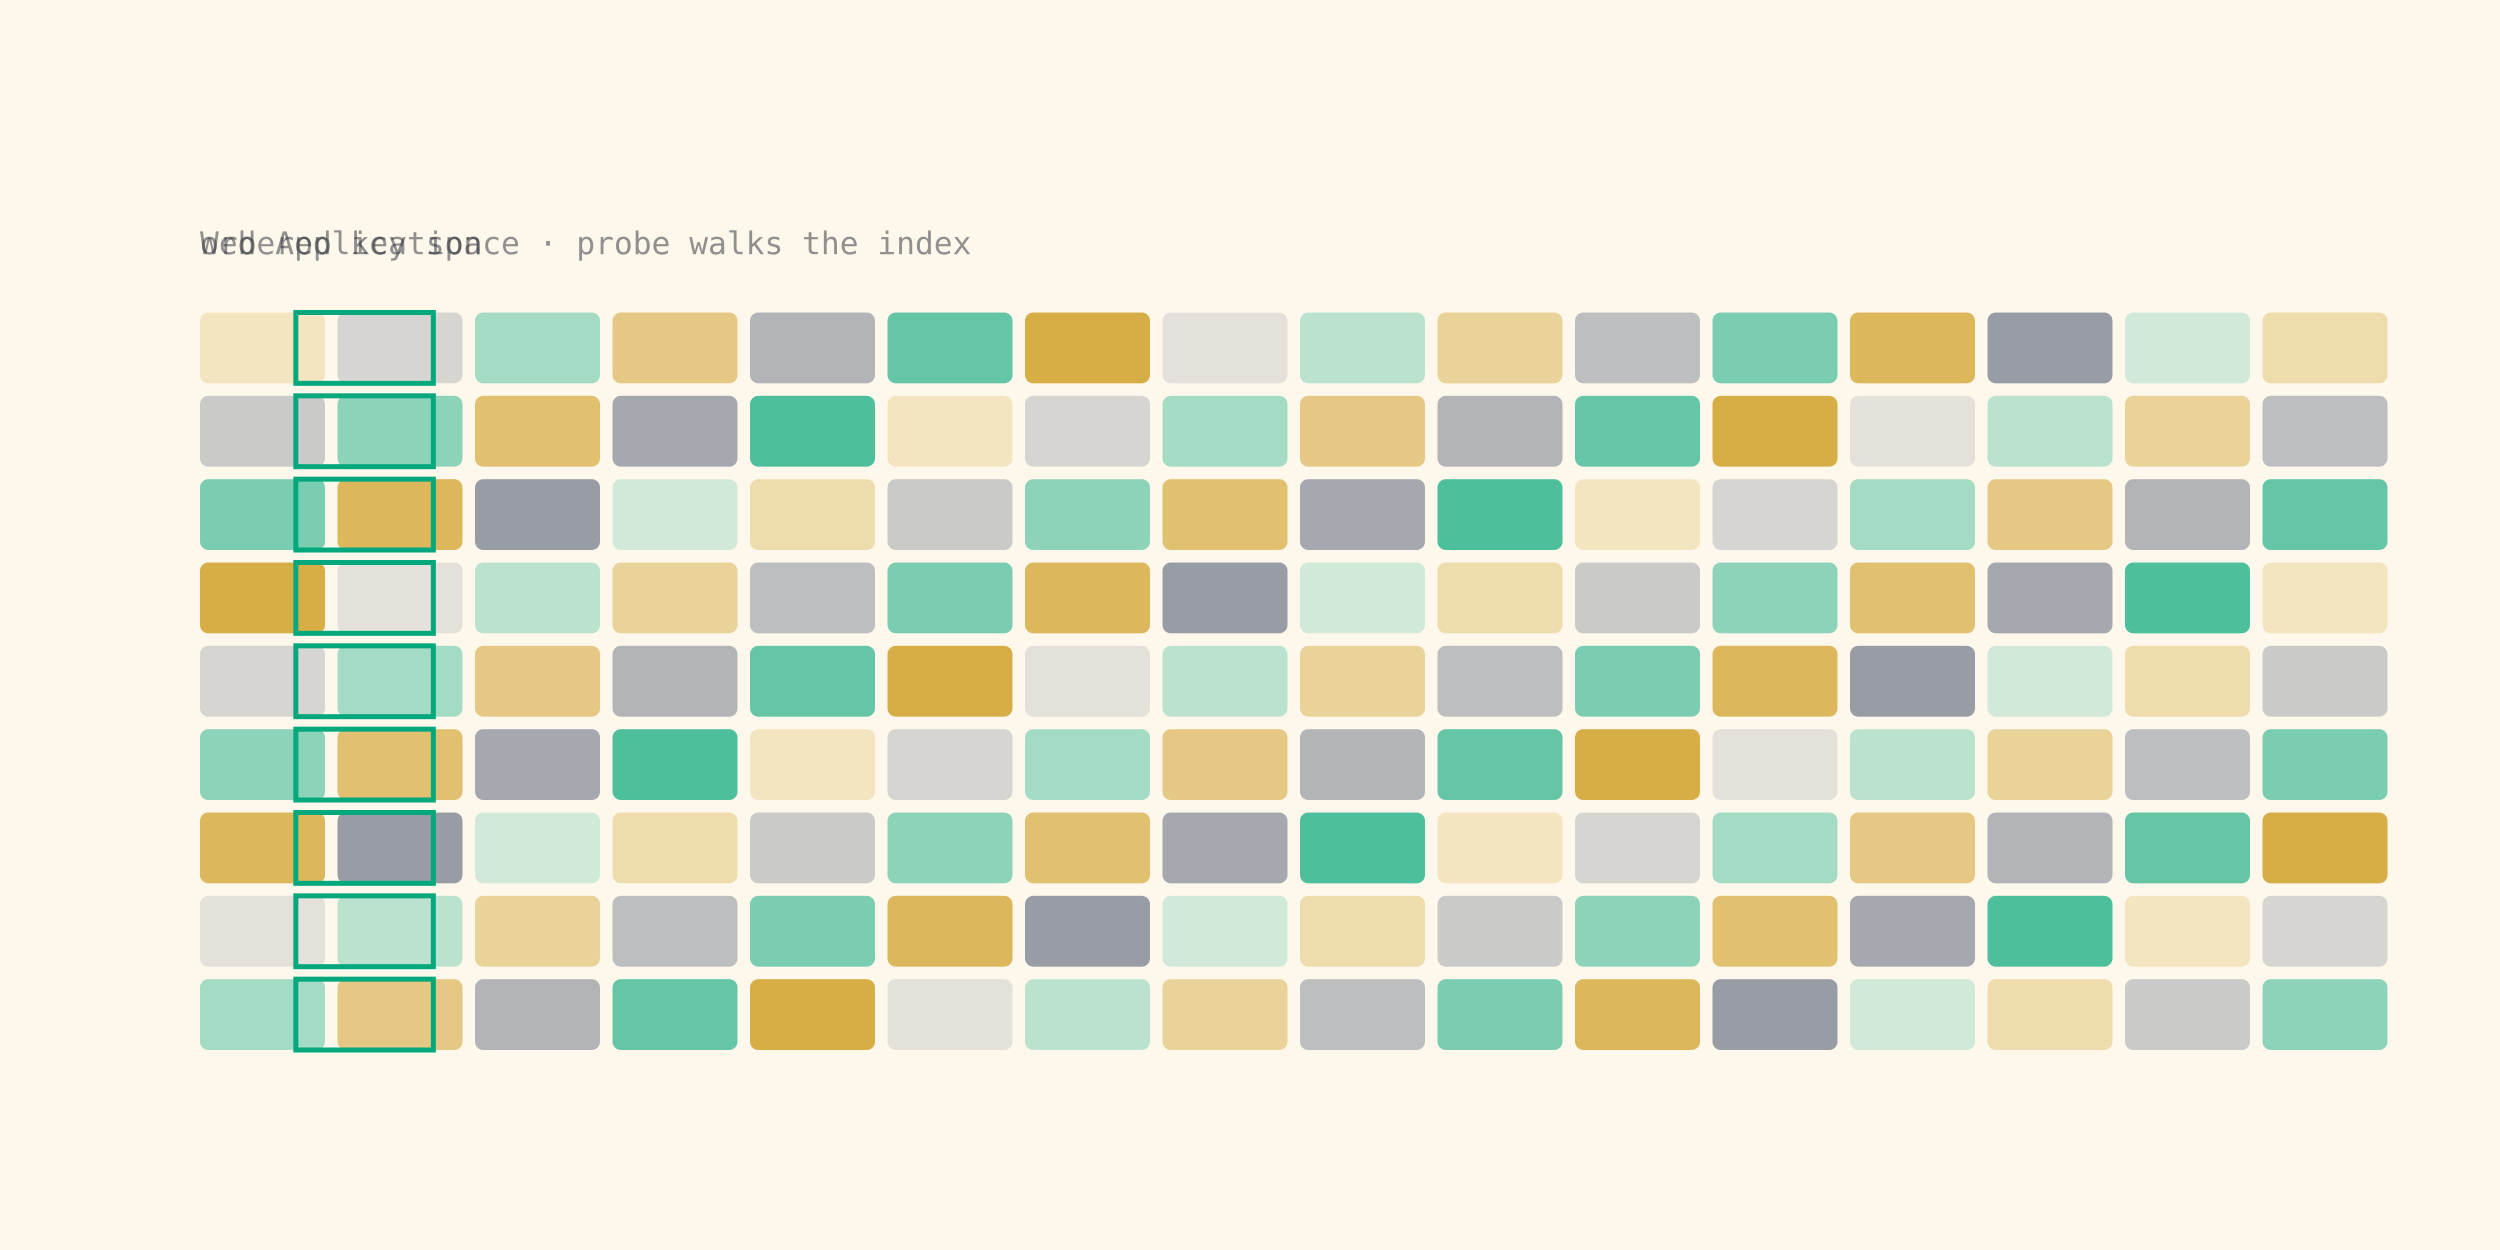
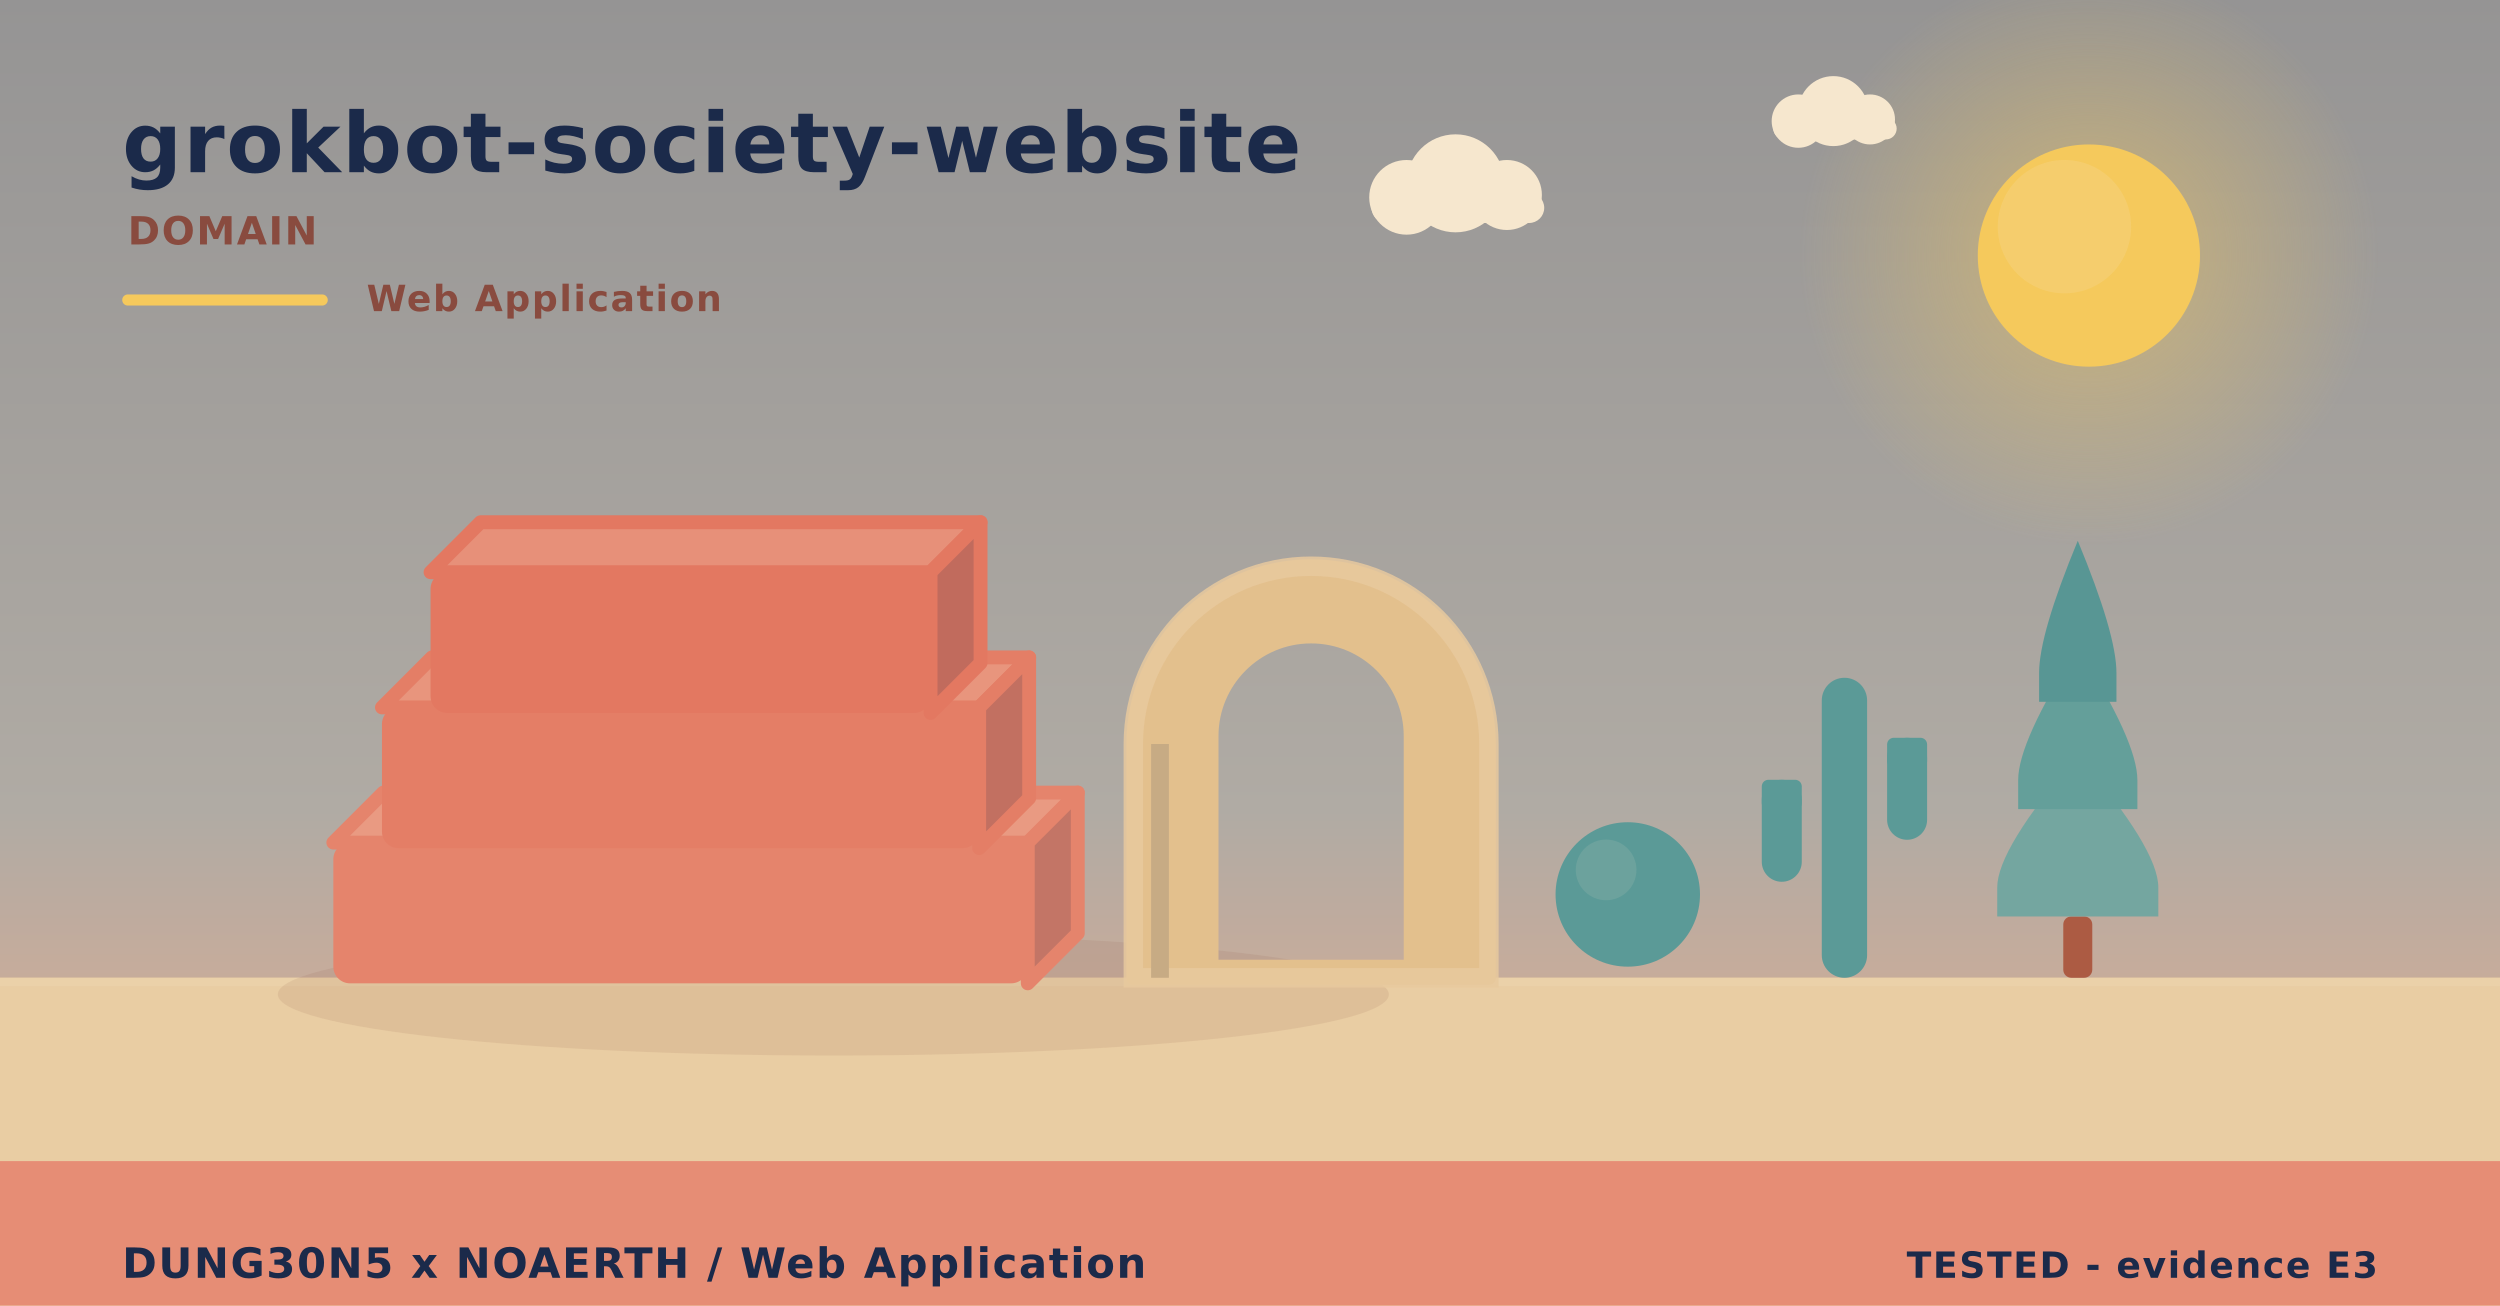
- <svg xmlns="http://www.w3.org/2000/svg" viewBox="0 0 1200 600" width="1200" height="600" role="img" aria-label="grokbot-society-website domain model">
-   <rect width="1200" height="600" fill="#fef8ec" />
-   <defs>
-     <linearGradient id="gd" x1="0" y1="0" x2="1" y2="1">
-       <stop offset="0%" stop-color="#c78f02" />
-       <stop offset="100%" stop-color="#6e7788" />
-     </linearGradient>
-   </defs>
-   <rect x="96.00" y="150.00" width="60.00" height="34.00" rx="4.00" fill="#c78f02" opacity="0.18" />
-   <rect x="162.00" y="150.00" width="60.00" height="34.00" rx="4.00" fill="#6e7788" opacity="0.27" />
-   <rect x="228.00" y="150.00" width="60.00" height="34.00" rx="4.00" fill="#05a77d" opacity="0.36" />
-   <rect x="294.00" y="150.00" width="60.00" height="34.00" rx="4.00" fill="#c78f02" opacity="0.45" />
-   <rect x="360.00" y="150.00" width="60.00" height="34.00" rx="4.00" fill="#6e7788" opacity="0.53" />
-   <rect x="426.00" y="150.00" width="60.00" height="34.00" rx="4.00" fill="#05a77d" opacity="0.62" />
-   <rect x="492.00" y="150.00" width="60.00" height="34.00" rx="4.00" fill="#c78f02" opacity="0.71" />
-   <rect x="558.00" y="150.00" width="60.00" height="34.00" rx="4.00" fill="#6e7788" opacity="0.18" />
-   <rect x="624.00" y="150.00" width="60.00" height="34.00" rx="4.00" fill="#05a77d" opacity="0.27" />
-   <rect x="690.00" y="150.00" width="60.00" height="34.00" rx="4.00" fill="#c78f02" opacity="0.36" />
-   <rect x="756.00" y="150.00" width="60.00" height="34.00" rx="4.00" fill="#6e7788" opacity="0.45" />
-   <rect x="822.00" y="150.00" width="60.00" height="34.00" rx="4.00" fill="#05a77d" opacity="0.53" />
-   <rect x="888.00" y="150.00" width="60.00" height="34.00" rx="4.00" fill="#c78f02" opacity="0.62" />
-   <rect x="954.00" y="150.00" width="60.00" height="34.00" rx="4.00" fill="#6e7788" opacity="0.71" />
-   <rect x="1020.00" y="150.00" width="60.00" height="34.00" rx="4.00" fill="#05a77d" opacity="0.18" />
-   <rect x="1086.00" y="150.00" width="60.00" height="34.00" rx="4.00" fill="#c78f02" opacity="0.27" />
-   <rect x="96.00" y="190.00" width="60.00" height="34.00" rx="4.00" fill="#6e7788" opacity="0.36" />
-   <rect x="162.00" y="190.00" width="60.00" height="34.00" rx="4.00" fill="#05a77d" opacity="0.45" />
-   <rect x="228.00" y="190.00" width="60.00" height="34.00" rx="4.00" fill="#c78f02" opacity="0.53" />
-   <rect x="294.00" y="190.00" width="60.00" height="34.00" rx="4.00" fill="#6e7788" opacity="0.62" />
-   <rect x="360.00" y="190.00" width="60.00" height="34.00" rx="4.00" fill="#05a77d" opacity="0.71" />
-   <rect x="426.00" y="190.00" width="60.00" height="34.00" rx="4.00" fill="#c78f02" opacity="0.18" />
-   <rect x="492.00" y="190.00" width="60.00" height="34.00" rx="4.00" fill="#6e7788" opacity="0.27" />
-   <rect x="558.00" y="190.00" width="60.00" height="34.00" rx="4.00" fill="#05a77d" opacity="0.36" />
-   <rect x="624.00" y="190.00" width="60.00" height="34.00" rx="4.00" fill="#c78f02" opacity="0.45" />
-   <rect x="690.00" y="190.00" width="60.00" height="34.00" rx="4.00" fill="#6e7788" opacity="0.53" />
-   <rect x="756.00" y="190.00" width="60.00" height="34.00" rx="4.00" fill="#05a77d" opacity="0.62" />
-   <rect x="822.00" y="190.00" width="60.00" height="34.00" rx="4.00" fill="#c78f02" opacity="0.71" />
-   <rect x="888.00" y="190.00" width="60.00" height="34.00" rx="4.00" fill="#6e7788" opacity="0.18" />
-   <rect x="954.00" y="190.00" width="60.00" height="34.00" rx="4.00" fill="#05a77d" opacity="0.27" />
-   <rect x="1020.00" y="190.00" width="60.00" height="34.00" rx="4.00" fill="#c78f02" opacity="0.36" />
-   <rect x="1086.00" y="190.00" width="60.00" height="34.00" rx="4.00" fill="#6e7788" opacity="0.45" />
-   <rect x="96.00" y="230.00" width="60.00" height="34.00" rx="4.00" fill="#05a77d" opacity="0.53" />
-   <rect x="162.00" y="230.00" width="60.00" height="34.00" rx="4.00" fill="#c78f02" opacity="0.62" />
-   <rect x="228.00" y="230.00" width="60.00" height="34.00" rx="4.00" fill="#6e7788" opacity="0.71" />
-   <rect x="294.00" y="230.00" width="60.00" height="34.00" rx="4.00" fill="#05a77d" opacity="0.18" />
-   <rect x="360.00" y="230.00" width="60.00" height="34.00" rx="4.00" fill="#c78f02" opacity="0.27" />
-   <rect x="426.00" y="230.00" width="60.00" height="34.00" rx="4.00" fill="#6e7788" opacity="0.36" />
-   <rect x="492.00" y="230.00" width="60.00" height="34.00" rx="4.00" fill="#05a77d" opacity="0.45" />
-   <rect x="558.00" y="230.00" width="60.00" height="34.00" rx="4.00" fill="#c78f02" opacity="0.53" />
-   <rect x="624.00" y="230.00" width="60.00" height="34.00" rx="4.00" fill="#6e7788" opacity="0.62" />
-   <rect x="690.00" y="230.00" width="60.00" height="34.00" rx="4.00" fill="#05a77d" opacity="0.71" />
-   <rect x="756.00" y="230.00" width="60.00" height="34.00" rx="4.00" fill="#c78f02" opacity="0.18" />
-   <rect x="822.00" y="230.00" width="60.00" height="34.00" rx="4.00" fill="#6e7788" opacity="0.27" />
-   <rect x="888.00" y="230.00" width="60.00" height="34.00" rx="4.00" fill="#05a77d" opacity="0.36" />
-   <rect x="954.00" y="230.00" width="60.00" height="34.00" rx="4.00" fill="#c78f02" opacity="0.45" />
-   <rect x="1020.00" y="230.00" width="60.00" height="34.00" rx="4.00" fill="#6e7788" opacity="0.53" />
-   <rect x="1086.00" y="230.00" width="60.00" height="34.00" rx="4.00" fill="#05a77d" opacity="0.62" />
-   <rect x="96.00" y="270.00" width="60.00" height="34.00" rx="4.00" fill="#c78f02" opacity="0.71" />
-   <rect x="162.00" y="270.00" width="60.00" height="34.00" rx="4.00" fill="#6e7788" opacity="0.18" />
-   <rect x="228.00" y="270.00" width="60.00" height="34.00" rx="4.00" fill="#05a77d" opacity="0.27" />
-   <rect x="294.00" y="270.00" width="60.00" height="34.00" rx="4.00" fill="#c78f02" opacity="0.36" />
-   <rect x="360.00" y="270.00" width="60.00" height="34.00" rx="4.00" fill="#6e7788" opacity="0.45" />
-   <rect x="426.00" y="270.00" width="60.00" height="34.00" rx="4.00" fill="#05a77d" opacity="0.53" />
-   <rect x="492.00" y="270.00" width="60.00" height="34.00" rx="4.00" fill="#c78f02" opacity="0.62" />
-   <rect x="558.00" y="270.00" width="60.00" height="34.00" rx="4.00" fill="#6e7788" opacity="0.71" />
-   <rect x="624.00" y="270.00" width="60.00" height="34.00" rx="4.00" fill="#05a77d" opacity="0.18" />
-   <rect x="690.00" y="270.00" width="60.00" height="34.00" rx="4.00" fill="#c78f02" opacity="0.27" />
-   <rect x="756.00" y="270.00" width="60.00" height="34.00" rx="4.00" fill="#6e7788" opacity="0.36" />
-   <rect x="822.00" y="270.00" width="60.00" height="34.00" rx="4.00" fill="#05a77d" opacity="0.45" />
-   <rect x="888.00" y="270.00" width="60.00" height="34.00" rx="4.00" fill="#c78f02" opacity="0.53" />
-   <rect x="954.00" y="270.00" width="60.00" height="34.00" rx="4.00" fill="#6e7788" opacity="0.62" />
-   <rect x="1020.00" y="270.00" width="60.00" height="34.00" rx="4.00" fill="#05a77d" opacity="0.71" />
-   <rect x="1086.00" y="270.00" width="60.00" height="34.00" rx="4.00" fill="#c78f02" opacity="0.18" />
-   <rect x="96.00" y="310.00" width="60.00" height="34.00" rx="4.00" fill="#6e7788" opacity="0.27" />
-   <rect x="162.00" y="310.00" width="60.00" height="34.00" rx="4.00" fill="#05a77d" opacity="0.36" />
-   <rect x="228.00" y="310.00" width="60.00" height="34.00" rx="4.00" fill="#c78f02" opacity="0.45" />
-   <rect x="294.00" y="310.00" width="60.00" height="34.00" rx="4.00" fill="#6e7788" opacity="0.53" />
-   <rect x="360.00" y="310.00" width="60.00" height="34.00" rx="4.00" fill="#05a77d" opacity="0.62" />
-   <rect x="426.00" y="310.00" width="60.00" height="34.00" rx="4.00" fill="#c78f02" opacity="0.71" />
-   <rect x="492.00" y="310.00" width="60.00" height="34.00" rx="4.00" fill="#6e7788" opacity="0.18" />
-   <rect x="558.00" y="310.00" width="60.00" height="34.00" rx="4.00" fill="#05a77d" opacity="0.27" />
-   <rect x="624.00" y="310.00" width="60.00" height="34.00" rx="4.00" fill="#c78f02" opacity="0.36" />
-   <rect x="690.00" y="310.00" width="60.00" height="34.00" rx="4.00" fill="#6e7788" opacity="0.45" />
-   <rect x="756.00" y="310.00" width="60.00" height="34.00" rx="4.00" fill="#05a77d" opacity="0.53" />
-   <rect x="822.00" y="310.00" width="60.00" height="34.00" rx="4.00" fill="#c78f02" opacity="0.62" />
-   <rect x="888.00" y="310.00" width="60.00" height="34.00" rx="4.00" fill="#6e7788" opacity="0.71" />
-   <rect x="954.00" y="310.00" width="60.00" height="34.00" rx="4.00" fill="#05a77d" opacity="0.18" />
-   <rect x="1020.00" y="310.00" width="60.00" height="34.00" rx="4.00" fill="#c78f02" opacity="0.27" />
-   <rect x="1086.00" y="310.00" width="60.00" height="34.00" rx="4.00" fill="#6e7788" opacity="0.36" />
-   <rect x="96.00" y="350.00" width="60.00" height="34.00" rx="4.00" fill="#05a77d" opacity="0.45" />
-   <rect x="162.00" y="350.00" width="60.00" height="34.00" rx="4.00" fill="#c78f02" opacity="0.53" />
-   <rect x="228.00" y="350.00" width="60.00" height="34.00" rx="4.00" fill="#6e7788" opacity="0.62" />
-   <rect x="294.00" y="350.00" width="60.00" height="34.00" rx="4.00" fill="#05a77d" opacity="0.71" />
-   <rect x="360.00" y="350.00" width="60.00" height="34.00" rx="4.00" fill="#c78f02" opacity="0.18" />
-   <rect x="426.00" y="350.00" width="60.00" height="34.00" rx="4.00" fill="#6e7788" opacity="0.27" />
-   <rect x="492.00" y="350.00" width="60.00" height="34.00" rx="4.00" fill="#05a77d" opacity="0.36" />
-   <rect x="558.00" y="350.00" width="60.00" height="34.00" rx="4.00" fill="#c78f02" opacity="0.45" />
-   <rect x="624.00" y="350.00" width="60.00" height="34.00" rx="4.00" fill="#6e7788" opacity="0.53" />
-   <rect x="690.00" y="350.00" width="60.00" height="34.00" rx="4.00" fill="#05a77d" opacity="0.62" />
-   <rect x="756.00" y="350.00" width="60.00" height="34.00" rx="4.00" fill="#c78f02" opacity="0.71" />
-   <rect x="822.00" y="350.00" width="60.00" height="34.00" rx="4.00" fill="#6e7788" opacity="0.18" />
-   <rect x="888.00" y="350.00" width="60.00" height="34.00" rx="4.00" fill="#05a77d" opacity="0.27" />
-   <rect x="954.00" y="350.00" width="60.00" height="34.00" rx="4.00" fill="#c78f02" opacity="0.36" />
-   <rect x="1020.00" y="350.00" width="60.00" height="34.00" rx="4.00" fill="#6e7788" opacity="0.45" />
-   <rect x="1086.00" y="350.00" width="60.00" height="34.00" rx="4.00" fill="#05a77d" opacity="0.53" />
-   <rect x="96.00" y="390.00" width="60.00" height="34.00" rx="4.00" fill="#c78f02" opacity="0.62" />
-   <rect x="162.00" y="390.00" width="60.00" height="34.00" rx="4.00" fill="#6e7788" opacity="0.71" />
-   <rect x="228.00" y="390.00" width="60.00" height="34.00" rx="4.00" fill="#05a77d" opacity="0.18" />
-   <rect x="294.00" y="390.00" width="60.00" height="34.00" rx="4.00" fill="#c78f02" opacity="0.27" />
-   <rect x="360.00" y="390.00" width="60.00" height="34.00" rx="4.00" fill="#6e7788" opacity="0.36" />
-   <rect x="426.00" y="390.00" width="60.00" height="34.00" rx="4.00" fill="#05a77d" opacity="0.45" />
-   <rect x="492.00" y="390.00" width="60.00" height="34.00" rx="4.00" fill="#c78f02" opacity="0.53" />
-   <rect x="558.00" y="390.00" width="60.00" height="34.00" rx="4.00" fill="#6e7788" opacity="0.62" />
-   <rect x="624.00" y="390.00" width="60.00" height="34.00" rx="4.00" fill="#05a77d" opacity="0.71" />
-   <rect x="690.00" y="390.00" width="60.00" height="34.00" rx="4.00" fill="#c78f02" opacity="0.18" />
-   <rect x="756.00" y="390.00" width="60.00" height="34.00" rx="4.00" fill="#6e7788" opacity="0.27" />
-   <rect x="822.00" y="390.00" width="60.00" height="34.00" rx="4.00" fill="#05a77d" opacity="0.36" />
-   <rect x="888.00" y="390.00" width="60.00" height="34.00" rx="4.00" fill="#c78f02" opacity="0.45" />
-   <rect x="954.00" y="390.00" width="60.00" height="34.00" rx="4.00" fill="#6e7788" opacity="0.53" />
-   <rect x="1020.00" y="390.00" width="60.00" height="34.00" rx="4.00" fill="#05a77d" opacity="0.62" />
-   <rect x="1086.00" y="390.00" width="60.00" height="34.00" rx="4.00" fill="#c78f02" opacity="0.71" />
-   <rect x="96.00" y="430.00" width="60.00" height="34.00" rx="4.00" fill="#6e7788" opacity="0.18" />
-   <rect x="162.00" y="430.00" width="60.00" height="34.00" rx="4.00" fill="#05a77d" opacity="0.27" />
-   <rect x="228.00" y="430.00" width="60.00" height="34.00" rx="4.00" fill="#c78f02" opacity="0.36" />
-   <rect x="294.00" y="430.00" width="60.00" height="34.00" rx="4.00" fill="#6e7788" opacity="0.45" />
-   <rect x="360.00" y="430.00" width="60.00" height="34.00" rx="4.00" fill="#05a77d" opacity="0.53" />
-   <rect x="426.00" y="430.00" width="60.00" height="34.00" rx="4.00" fill="#c78f02" opacity="0.62" />
-   <rect x="492.00" y="430.00" width="60.00" height="34.00" rx="4.00" fill="#6e7788" opacity="0.71" />
-   <rect x="558.00" y="430.00" width="60.00" height="34.00" rx="4.00" fill="#05a77d" opacity="0.18" />
-   <rect x="624.00" y="430.00" width="60.00" height="34.00" rx="4.00" fill="#c78f02" opacity="0.27" />
-   <rect x="690.00" y="430.00" width="60.00" height="34.00" rx="4.00" fill="#6e7788" opacity="0.36" />
-   <rect x="756.00" y="430.00" width="60.00" height="34.00" rx="4.00" fill="#05a77d" opacity="0.45" />
-   <rect x="822.00" y="430.00" width="60.00" height="34.00" rx="4.00" fill="#c78f02" opacity="0.53" />
-   <rect x="888.00" y="430.00" width="60.00" height="34.00" rx="4.00" fill="#6e7788" opacity="0.62" />
-   <rect x="954.00" y="430.00" width="60.00" height="34.00" rx="4.00" fill="#05a77d" opacity="0.71" />
-   <rect x="1020.00" y="430.00" width="60.00" height="34.00" rx="4.00" fill="#c78f02" opacity="0.18" />
-   <rect x="1086.00" y="430.00" width="60.00" height="34.00" rx="4.00" fill="#6e7788" opacity="0.27" />
-   <rect x="96.00" y="470.00" width="60.00" height="34.00" rx="4.00" fill="#05a77d" opacity="0.36" />
-   <rect x="162.00" y="470.00" width="60.00" height="34.00" rx="4.00" fill="#c78f02" opacity="0.45" />
-   <rect x="228.00" y="470.00" width="60.00" height="34.00" rx="4.00" fill="#6e7788" opacity="0.53" />
-   <rect x="294.00" y="470.00" width="60.00" height="34.00" rx="4.00" fill="#05a77d" opacity="0.62" />
-   <rect x="360.00" y="470.00" width="60.00" height="34.00" rx="4.00" fill="#c78f02" opacity="0.71" />
-   <rect x="426.00" y="470.00" width="60.00" height="34.00" rx="4.00" fill="#6e7788" opacity="0.18" />
-   <rect x="492.00" y="470.00" width="60.00" height="34.00" rx="4.00" fill="#05a77d" opacity="0.27" />
-   <rect x="558.00" y="470.00" width="60.00" height="34.00" rx="4.00" fill="#c78f02" opacity="0.36" />
-   <rect x="624.00" y="470.00" width="60.00" height="34.00" rx="4.00" fill="#6e7788" opacity="0.45" />
-   <rect x="690.00" y="470.00" width="60.00" height="34.00" rx="4.00" fill="#05a77d" opacity="0.53" />
-   <rect x="756.00" y="470.00" width="60.00" height="34.00" rx="4.00" fill="#c78f02" opacity="0.62" />
-   <rect x="822.00" y="470.00" width="60.00" height="34.00" rx="4.00" fill="#6e7788" opacity="0.71" />
-   <rect x="888.00" y="470.00" width="60.00" height="34.00" rx="4.00" fill="#05a77d" opacity="0.18" />
-   <rect x="954.00" y="470.00" width="60.00" height="34.00" rx="4.00" fill="#c78f02" opacity="0.27" />
-   <rect x="1020.00" y="470.00" width="60.00" height="34.00" rx="4.00" fill="#6e7788" opacity="0.36" />
-   <rect x="1086.00" y="470.00" width="60.00" height="34.00" rx="4.00" fill="#05a77d" opacity="0.45" />
+ <svg xmlns="http://www.w3.org/2000/svg" width="900" height="470" viewBox="0 0 900 470" role="img" aria-label="grokbot-society-website - the problem it addresses">
+   <linearGradient id="skym" x1="0" y1="0" x2="0" y2="1">
+     <stop offset="0" stop-color="#959494" />
+     <stop offset="0.62" stop-color="#b0aba4" />
+     <stop offset="1" stop-color="#f3ad8a" />
+   </linearGradient>
+   <rect width="900" height="470" fill="url(#skym)" />
+   <radialGradient id="sunm">
+     <stop offset="0.35" stop-color="#f5c95c" stop-opacity="0.34" />
+     <stop offset="1" stop-color="#f5c95c" stop-opacity="0" />
+   </radialGradient>
+   <circle cx="752" cy="92" r="104" fill="url(#sunm)" />
+   <circle cx="752" cy="92" r="40" fill="#f5c95c" />
+   <circle cx="743.2" cy="81.6" r="24" fill="#f5d27e" opacity="0.5" />
  <g>
-     <rect x="142" y="150" width="66" height="34" fill="none" stroke="#05a77d" stroke-width="2.4">
-       <animate attributeName="opacity" values="0;1;0" dur="5.4s" begin="0.0s" repeatCount="indefinite" />
-     </rect>
+     <circle cx="524" cy="66" r="17.64" fill="#f6e7ce" />
+     <circle cx="506.36" cy="71.04" r="13.44" fill="#f6e7ce" />
+     <circle cx="542.48" cy="70.2" r="12.6" fill="#f6e7ce" />
+     <rect x="493.76" y="69.36" width="62.16" height="10.92" rx="5.46" fill="#f6e7ce" />
+     <animateTransform attributeName="transform" type="translate" values="0 0;24 0;0 0" dur="36s" begin="0s" repeatCount="indefinite" />
  </g>
  <g>
-     <rect x="142" y="190" width="66" height="34" fill="none" stroke="#05a77d" stroke-width="2.4">
-       <animate attributeName="opacity" values="0;1;0" dur="5.4s" begin="0.42s" repeatCount="indefinite" />
-     </rect>
+     <circle cx="660" cy="40" r="12.6" fill="#f6e7ce" />
+     <circle cx="647.4" cy="43.6" r="9.6" fill="#f6e7ce" />
+     <circle cx="673.2" cy="43" r="9" fill="#f6e7ce" />
+     <rect x="638.4" y="42.4" width="44.4" height="7.8" rx="3.9" fill="#f6e7ce" />
+     <animateTransform attributeName="transform" type="translate" values="0 0;-18 0;0 0" dur="46s" begin="3s" repeatCount="indefinite" />
  </g>
-   <g>
-     <rect x="142" y="230" width="66" height="34" fill="none" stroke="#05a77d" stroke-width="2.4">
-       <animate attributeName="opacity" values="0;1;0" dur="5.4s" begin="0.84s" repeatCount="indefinite" />
-     </rect>
-   </g>
-   <g>
-     <rect x="142" y="270" width="66" height="34" fill="none" stroke="#05a77d" stroke-width="2.4">
-       <animate attributeName="opacity" values="0;1;0" dur="5.4s" begin="1.26s" repeatCount="indefinite" />
-     </rect>
-   </g>
-   <g>
-     <rect x="142" y="310" width="66" height="34" fill="none" stroke="#05a77d" stroke-width="2.4">
-       <animate attributeName="opacity" values="0;1;0" dur="5.4s" begin="1.68s" repeatCount="indefinite" />
-     </rect>
-   </g>
-   <g>
-     <rect x="142" y="350" width="66" height="34" fill="none" stroke="#05a77d" stroke-width="2.4">
-       <animate attributeName="opacity" values="0;1;0" dur="5.4s" begin="2.1s" repeatCount="indefinite" />
-     </rect>
-   </g>
-   <g>
-     <rect x="142" y="390" width="66" height="34" fill="none" stroke="#05a77d" stroke-width="2.4">
-       <animate attributeName="opacity" values="0;1;0" dur="5.4s" begin="2.52s" repeatCount="indefinite" />
-     </rect>
-   </g>
-   <g>
-     <rect x="142" y="430" width="66" height="34" fill="none" stroke="#05a77d" stroke-width="2.4">
-       <animate attributeName="opacity" values="0;1;0" dur="5.4s" begin="2.94s" repeatCount="indefinite" />
-     </rect>
-   </g>
-   <g>
-     <rect x="142" y="470" width="66" height="34" fill="none" stroke="#05a77d" stroke-width="2.4">
-       <animate attributeName="opacity" values="0;1;0" dur="5.4s" begin="3.36s" repeatCount="indefinite" />
-     </rect>
-   </g>
-   <text x="96" y="122" font-family="ui-monospace,Menlo,monospace" font-size="15" fill="rgba(37,40,49,0.500)">ordered key space · probe walks the index</text>
-   <text x="96" y="122" font-family="ui-monospace,Menlo,monospace" font-size="15" fill="rgba(37,40,49,0.500)">Web Application</text>
+   <rect x="0" y="352" width="900" height="118" fill="#e9cda3" />
+   <rect x="0" y="352" width="900" height="3" fill="#ebd1a9" />
+   <text x="44" y="62" font-family="Verdana,DejaVu Sans,sans-serif" font-size="30" font-weight="700" letter-spacing="0.6" fill="#1b2a4a" text-anchor="start">grokbot-society-website</text>
+   <text x="46" y="88" font-family="Verdana,DejaVu Sans,sans-serif" font-size="14" font-weight="700" letter-spacing="0.6" fill="#894b3f" text-anchor="start">DOMAIN</text>
+   <rect x="44" y="106" width="74" height="4" rx="2" fill="#f5c95c" />
+   <text x="132" y="112" font-family="Verdana,DejaVu Sans,sans-serif" font-size="13" font-weight="700" letter-spacing="0.6" fill="#894b3f" text-anchor="start">Web Application</text>
+   <ellipse cx="300" cy="358" rx="200" ry="22" fill="rgba(138,90,68,0.11)" />
+   <path d="M120,303.33 L370,303.33 L388,285.33 L138,285.33 Z" fill="#e99a82" stroke="#e5846c" stroke-width="5" stroke-linejoin="round" />
+   <path d="M370,303.33 L388,285.33 L388,336 L370,354 Z" fill="#c37566" stroke="#e5846c" stroke-width="5" stroke-linejoin="round" />
+   <rect x="120" y="303.33" width="250" height="50.67" rx="6" fill="#e5846c" />
+   <path d="M137.5,254.67 L352.5,254.67 L370.5,236.67 L155.5,236.67 Z" fill="#e8957d" stroke="#e47e66" stroke-width="5" stroke-linejoin="round" />
+   <path d="M352.5,254.67 L370.5,236.67 L370.5,287.33 L352.5,305.33 Z" fill="#c27061" stroke="#e47e66" stroke-width="5" stroke-linejoin="round" />
+   <rect x="137.5" y="254.67" width="215" height="50.67" rx="6" fill="#e47e66" />
+   <path d="M155,206 L335,206 L353,188 L173,188 Z" fill="#e79079" stroke="#e37861" stroke-width="5" stroke-linejoin="round" />
+   <path d="M335,206 L353,188 L353,238.67 L335,256.67 Z" fill="#c16b5d" stroke="#e37861" stroke-width="5" stroke-linejoin="round" />
+   <rect x="155" y="206" width="180" height="50.67" rx="6" fill="#e37861" />
+   <path d="M408,352 L408,267.84 A64,64 0 0 1 536,267.84 L536,352 Z M436.16,348 L436.16,264.97 A35.84,35.84 0 0 1 507.84,264.97 L507.84,348 Z" fill="#e3c08d" fill-rule="evenodd" stroke="#e3c08d" stroke-width="5" stroke-linejoin="round" />
+   <path d="M408,352 L408,267.84 A64,64 0 0 1 536,267.84 L536,352 Z" fill="none" stroke="#e8c99d" stroke-width="7" stroke-linecap="round" opacity="0.85" />
+   <rect x="414.4" y="267.84" width="6.4" height="84.16" fill="#c7ab84" />
+   <circle cx="586" cy="322" r="26" fill="#5b9a97" />
+   <circle cx="578.2" cy="313.16" r="10.92" fill="#7aa9a2" opacity="0.55" />
+   <rect x="655.84" y="244" width="16.32" height="108" rx="8.16" fill="#5b9a97" />
+   <rect x="634.24" y="280.72" width="14.4" height="36.72" rx="7.2" fill="#5b9a97" />
+   <rect x="634.24" y="280.72" width="14.4" height="10.8" rx="2.4" fill="#5b9a97" />
+   <rect x="679.36" y="265.6" width="14.4" height="36.72" rx="7.2" fill="#5b9a97" />
+   <rect x="679.36" y="265.6" width="14.4" height="10.8" rx="2.4" fill="#5b9a97" />
+   <rect x="742.78" y="329.92" width="10.44" height="22.08" rx="2.9" fill="#ac5b43" />
+   <path d="M748,271.96 Q719,305.58 719,319.49 Q719,329.92 719,329.92 L777,329.92 Q777,329.92 777,319.49 Q777,305.58 748,271.96 Z" fill="#74a6a0" />
+   <path d="M748,233.32 Q726.54,266.94 726.54,280.85 Q726.54,291.28 726.54,291.28 L769.46,291.28 Q769.46,291.28 769.46,280.85 Q769.46,266.94 748,233.32 Z" fill="#649f9a" />
+   <path d="M748,194.68 Q734.08,228.3 734.08,242.21 Q734.08,252.64 734.08,252.64 L761.92,252.64 Q761.92,252.64 761.92,242.21 Q761.92,228.3 748,194.68 Z" fill="#589694" />
+   <rect x="0" y="418" width="900" height="52" rx="0" fill="#e68972" opacity="0.94" />
+   <text x="44" y="460" font-family="Verdana,DejaVu Sans,sans-serif" font-size="15" font-weight="700" letter-spacing="0.6" fill="#1b2a4a" text-anchor="start">DUNG30N5 x NOAERTH  /  Web Application</text>
+   <text x="856" y="460" font-family="Verdana,DejaVu Sans,sans-serif" font-size="13" font-weight="700" letter-spacing="0.6" fill="#1b2a4a" text-anchor="end">TESTED  -  evidence E3</text>
</svg>
